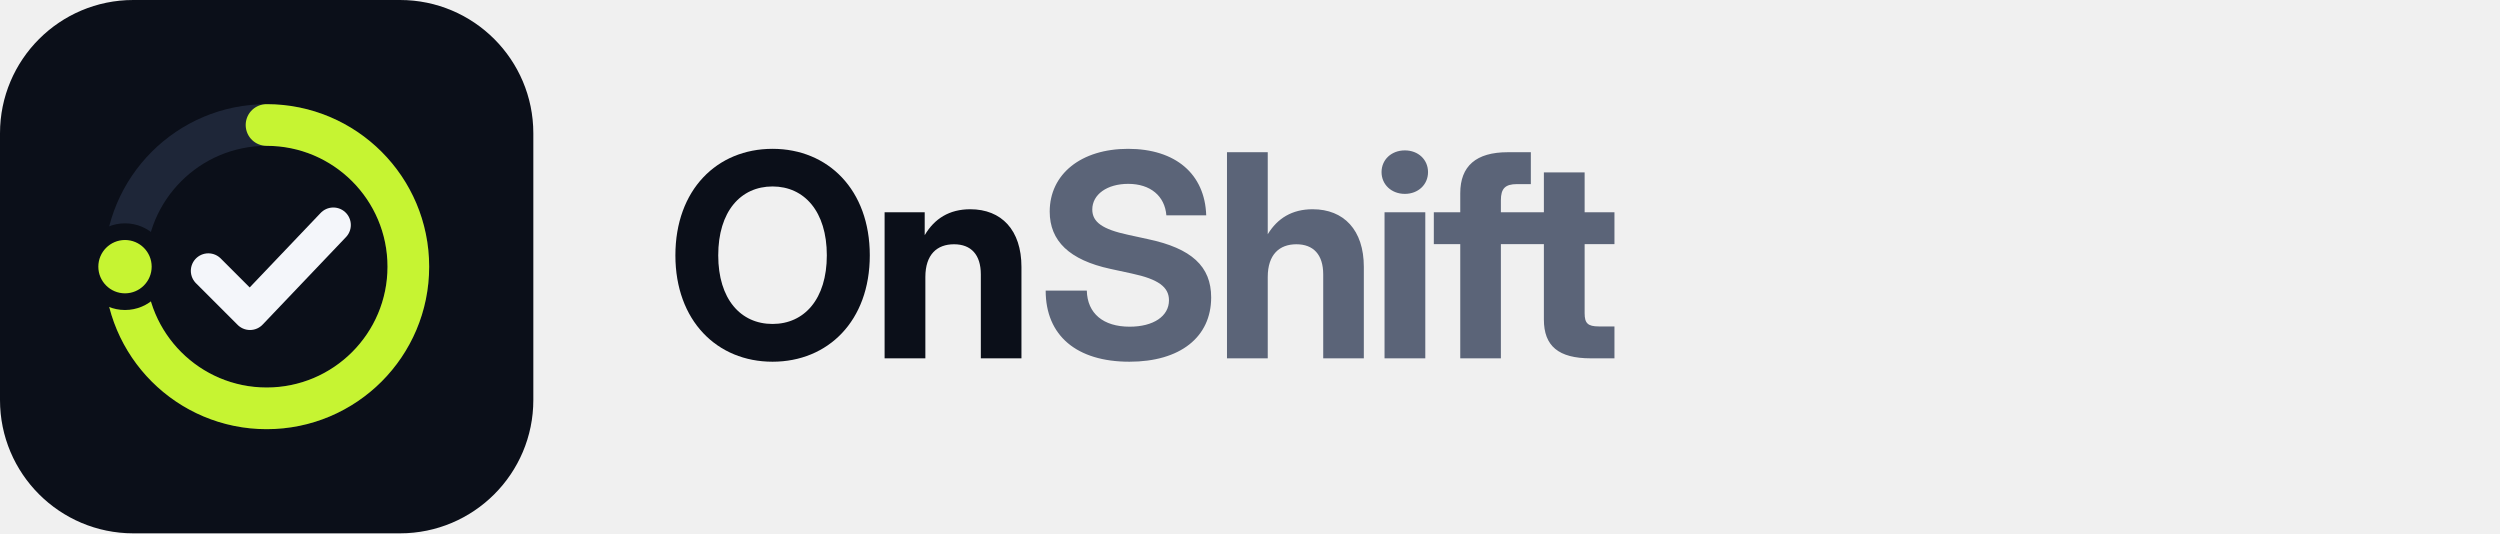
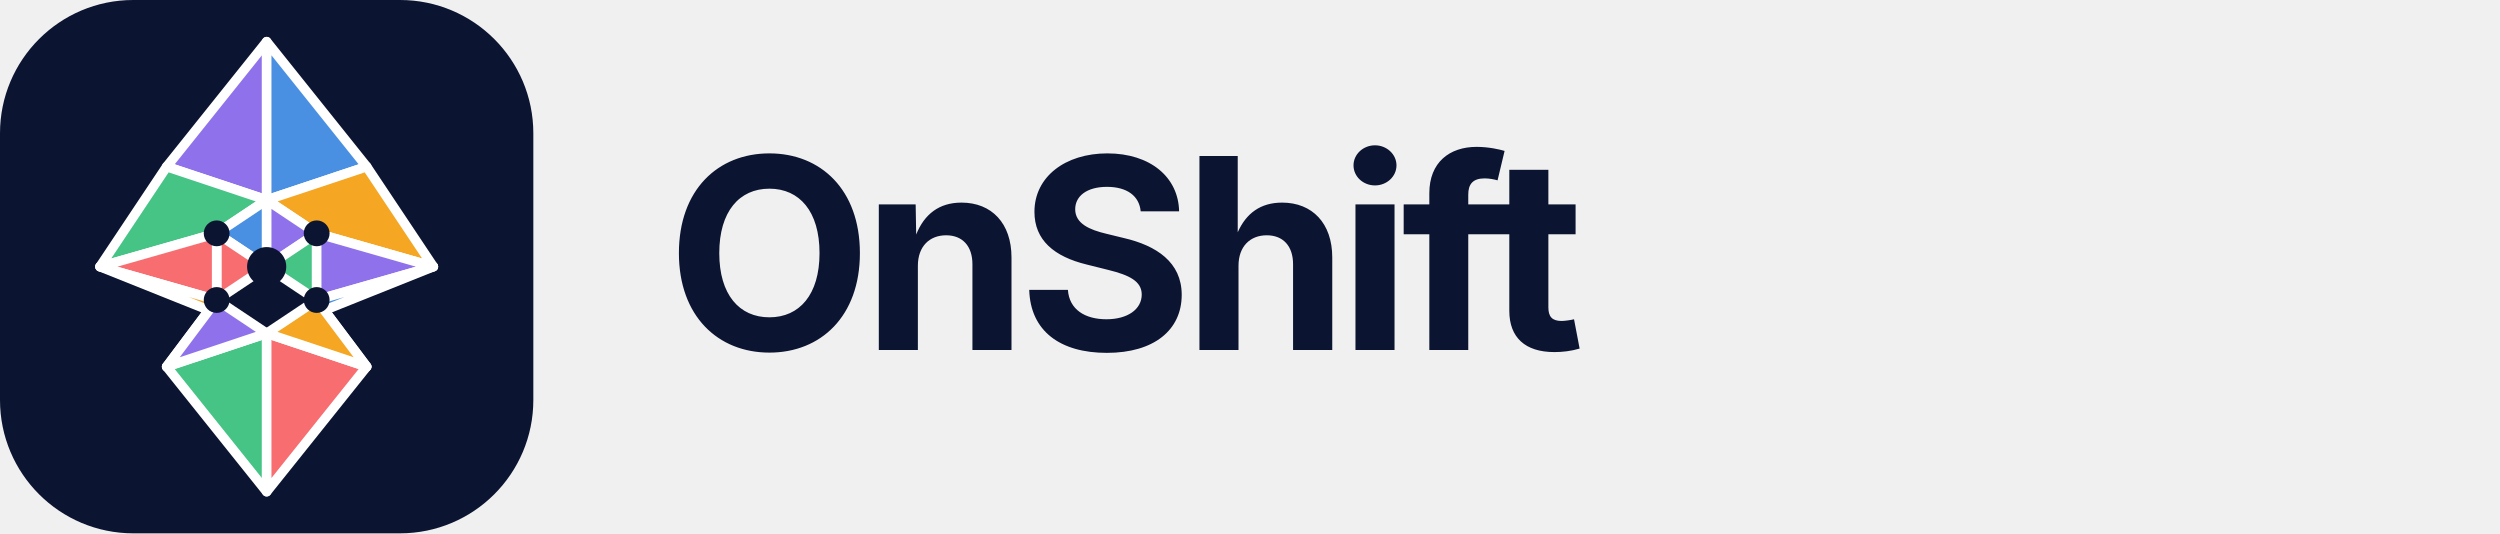
- <svg xmlns="http://www.w3.org/2000/svg" viewBox="0 0 300 64" width="300" height="64">
-   <rect width="64" height="64" rx="16" fill="#0B0F19" />
-   <circle cx="32" cy="32" r="17" fill="none" stroke="#1E2638" stroke-width="5" />
-   <circle cx="32" cy="32" r="17" fill="none" stroke="#C6F432" stroke-width="5" stroke-linecap="round" stroke-dasharray="80 26.8" transform="rotate(-90 32 32)" />
-   <circle cx="15" cy="32" r="4.2" fill="#C6F432" stroke="#0B0F19" stroke-width="2" />
-   <path d="M25 32.5l5 5L40 27" fill="none" stroke="#F4F6FA" stroke-width="4.2" stroke-linecap="round" stroke-linejoin="round" />
-   <text x="80" y="43" font-family="Inter Display, Inter, Helvetica, Arial, sans-serif" font-size="34" font-weight="700" letter-spacing="-1" fill="#0B0F19">On<tspan fill="#5B6478">Shift</tspan>
-   </text>
+ <svg xmlns="http://www.w3.org/2000/svg" viewBox="0 0 300 64" width="300" height="64" role="img">
+   <rect width="64" height="64" rx="16" fill="#0B1430" />
+   <g stroke="#FFFFFF" stroke-width="1.15" stroke-linejoin="round">
+     <path fill="#8E71EB" d="M32 5 L20 20 L32 24 Z" />
+     <path fill="#4A90E2" d="M32 5 L44 20 L32 24 Z" />
+     <path fill="#45C486" d="M20 20 L12 32 L26 28 L32 24 Z" />
+     <path fill="#F5A623" d="M44 20 L52 32 L38 28 L32 24 Z" />
+     <path fill="#4A90E2" d="M32 24 L26 28 L32 32 Z" />
+     <path fill="#8E71EB" d="M32 24 L38 28 L32 32 Z" />
+     <path fill="#F86D70" d="M26 28 L32 32 L26 36 Z" />
+     <path fill="#45C486" d="M38 28 L32 32 L38 36 Z" />
+     <path fill="#F86D70" d="M12 32 L26 28 L26 36 Z" />
+     <path fill="#8E71EB" d="M52 32 L38 28 L38 36 Z" />
+     <path fill="#F5A623" d="M12 32 L26 36 L20 44 L32 40 Z" />
+     <path fill="#4A90E2" d="M52 32 L38 36 L44 44 L32 40 Z" />
+     <path fill="#45C486" d="M20 44 L32 40 L32 59 Z" />
+     <path fill="#F86D70" d="M44 44 L32 40 L32 59 Z" />
+     <path fill="#8E71EB" d="M20 44 L26 36 L32 40 Z" />
+     <path fill="#F5A623" d="M44 44 L38 36 L32 40 Z" />
+   </g>
+   <g fill="#0B1430">
+     <circle cx="32" cy="32" r="2.35" />
+     <circle cx="26" cy="28" r="1.55" />
+     <circle cx="38" cy="28" r="1.55" />
+     <circle cx="26" cy="36" r="1.55" />
+     <circle cx="38" cy="36" r="1.55" />
+   </g>
+   <text x="80" y="42" font-family="Sora, Inter, Helvetica, Arial, sans-serif" font-size="32" font-weight="700" letter-spacing="-1.2" fill="#0B1430">OnShift</text>
</svg>
